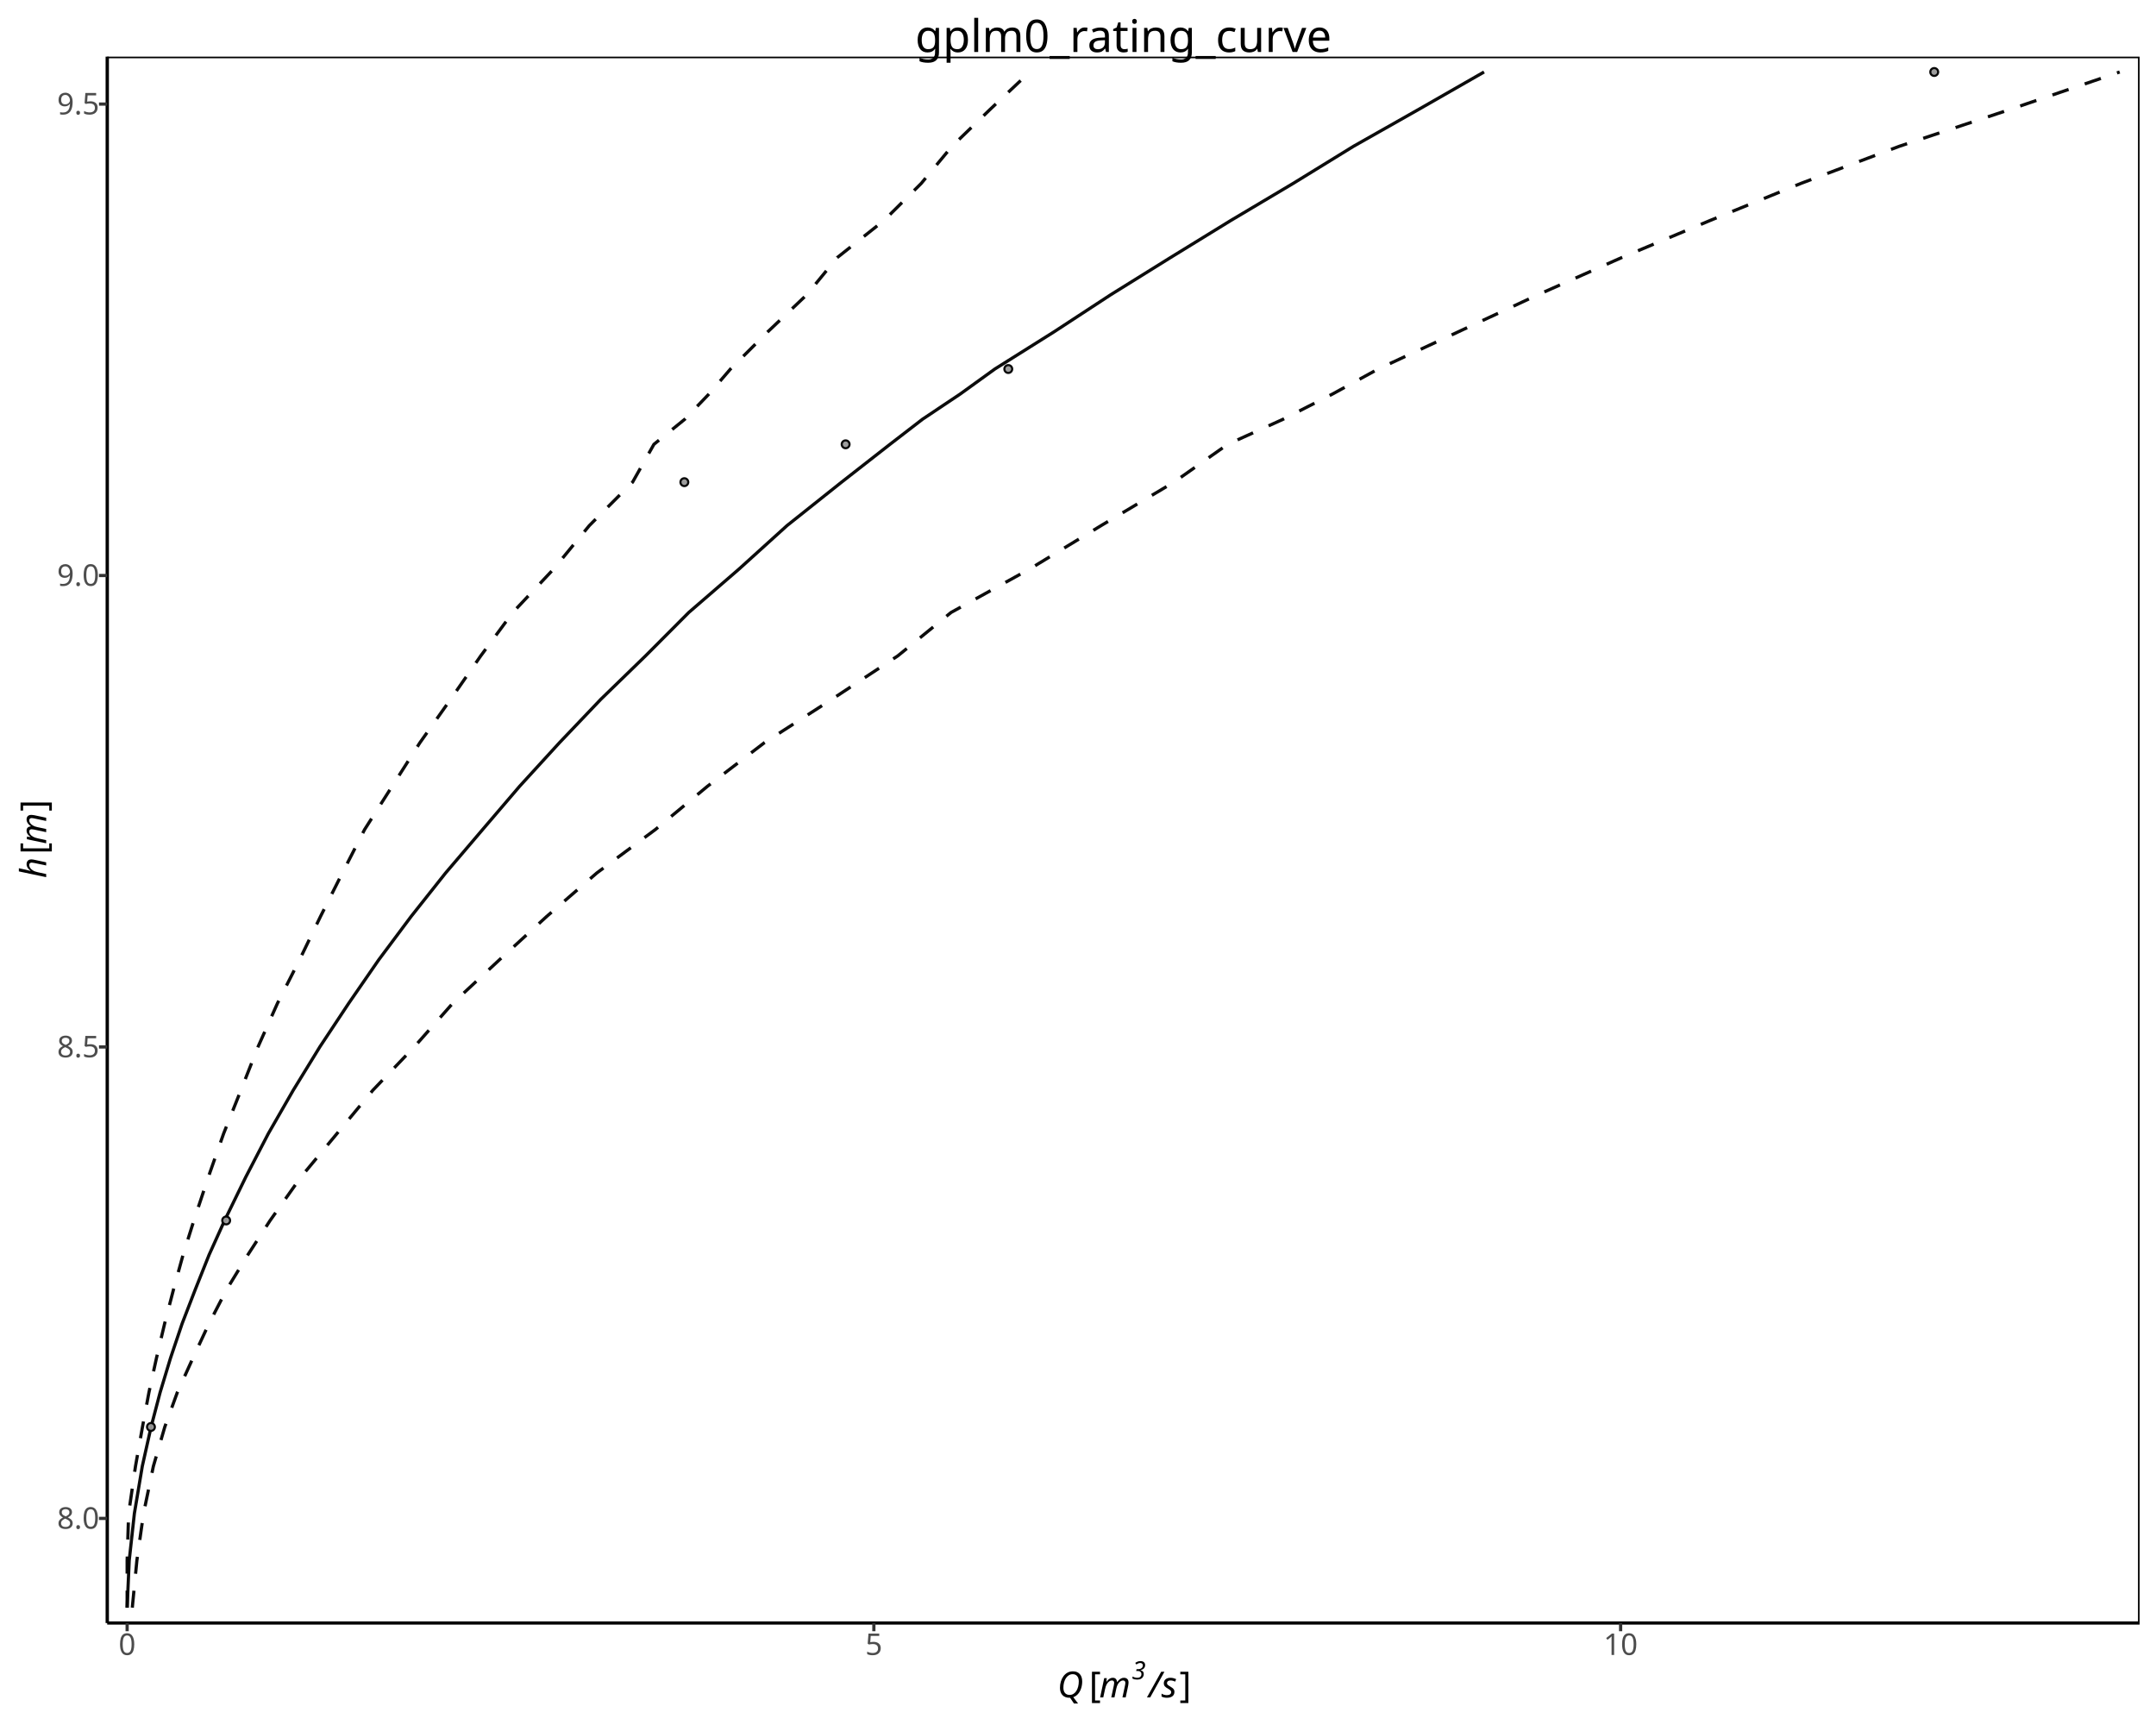
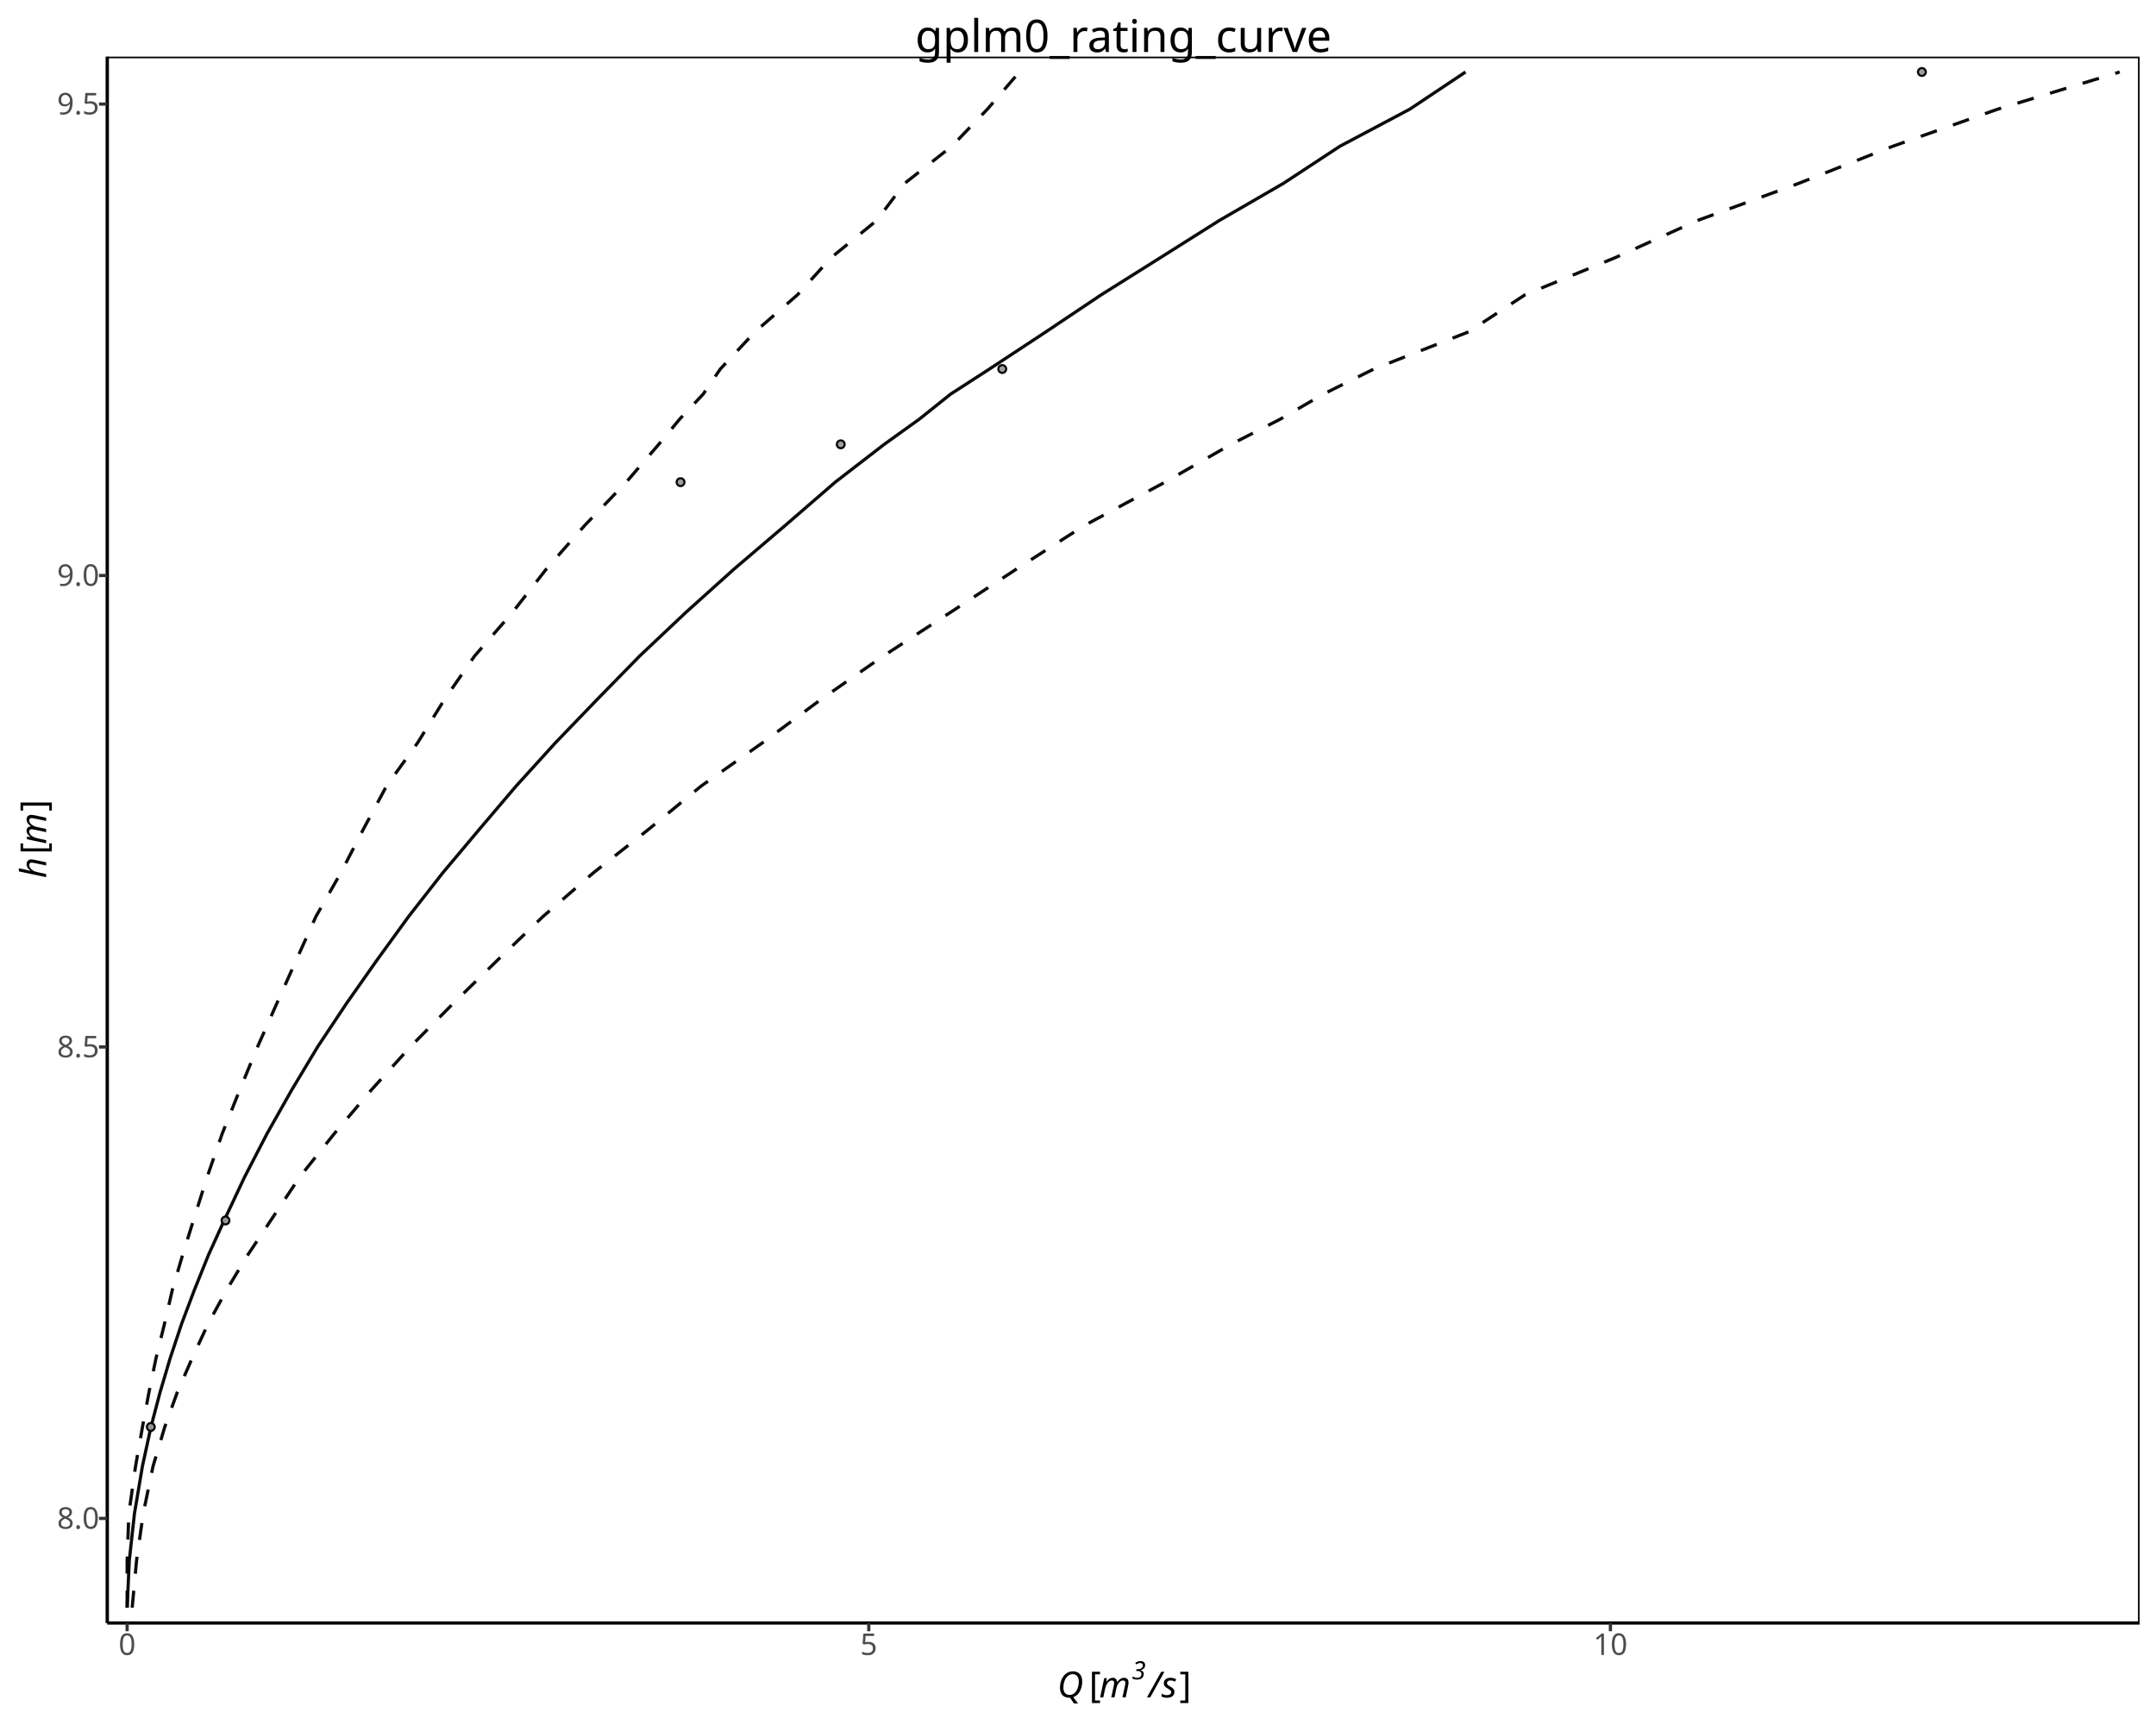
<svg xmlns="http://www.w3.org/2000/svg" class="svglite" data-engine-version="2.0" width="720.00pt" height="576.00pt" viewBox="0 0 720.00 576.00">
  <defs>
    <style type="text/css">
    .svglite line, .svglite polyline, .svglite polygon, .svglite path, .svglite rect, .svglite circle {
      fill: none;
      stroke: #000000;
      stroke-linecap: round;
      stroke-linejoin: round;
      stroke-miterlimit: 10.00;
    }
  </style>
  </defs>
  <rect width="100%" height="100%" style="stroke: none; fill: #FFFFFF;" />
  <defs>
    <clipPath id="cpMC4wMHw3MjAuMDB8MC4wMHw1NzYuMDA=">
      <rect x="0.00" y="0.00" width="720.00" height="576.00" />
    </clipPath>
  </defs>
  <g clip-path="url(#cpMC4wMHw3MjAuMDB8MC4wMHw1NzYuMDA=)">
    <rect x="0.00" y="0.00" width="720.00" height="576.00" style="stroke-width: 1.07; stroke: #FFFFFF; fill: #FFFFFF;" />
  </g>
  <defs>
    <clipPath id="cpMzUuODB8NzE0LjUyfDE4LjkyfDU0MS45NQ==">
      <rect x="35.80" y="18.92" width="678.72" height="523.03" />
    </clipPath>
  </defs>
  <g clip-path="url(#cpMzUuODB8NzE0LjUyfDE4LjkyfDU0MS45NQ==)">
    <rect x="35.80" y="18.92" width="678.72" height="523.03" style="stroke-width: 1.07; stroke: none; fill: #FFFFFF;" />
-     <polyline points="42.46,536.82 43.15,521.08 44.88,505.34 47.52,489.59 50.45,476.48 53.46,464.99 56.94,453.49 60.81,442.00 65.24,430.51 69.82,419.02 75.01,407.53 82.08,393.02 89.61,378.52 97.94,364.02 106.84,349.52 116.45,335.02 126.46,320.52 137.29,306.02 148.80,291.51 161.16,277.01 173.56,262.51 186.82,248.01 200.64,233.51 215.57,219.01 230.02,204.51 246.81,190.00 262.83,175.50 281.04,161.00 297.21,148.36 308.08,139.98 320.62,131.60 332.23,123.22 351.97,110.82 370.91,98.43 390.85,86.03 411.02,73.63 431.86,61.24 452.02,48.84 473.93,36.44 495.60,24.04 " style="stroke-width: 1.07; stroke: #000000; stroke-opacity: 0.95; stroke-linecap: butt;" />
-     <polyline points="42.46,536.82 42.46,521.08 42.96,505.34 45.25,489.59 47.58,476.48 49.73,464.99 52.25,453.49 54.97,442.00 57.96,430.51 61.13,419.02 64.75,407.53 69.58,393.02 74.68,378.52 80.46,364.02 86.18,349.52 92.66,335.02 100.02,320.52 107.03,306.02 114.33,291.51 121.75,277.01 130.98,262.51 140.22,248.01 150.48,233.51 160.54,219.01 171.25,204.51 184.88,190.00 196.80,175.50 211.25,161.00 218.38,148.36 228.70,139.98 236.72,131.60 243.94,123.22 256.37,110.82 269.41,98.43 279.57,86.03 295.19,73.63 307.65,61.24 317.92,48.84 330.74,36.44 343.88,24.04 " style="stroke-width: 1.07; stroke: #000000; stroke-opacity: 0.95; stroke-dasharray: 5.69,5.69; stroke-linecap: butt;" />
-     <polyline points="44.18,536.82 45.71,521.08 47.94,505.34 51.22,489.59 55.03,476.48 59.20,464.99 64.42,453.49 69.77,442.00 75.73,430.51 82.76,419.02 90.21,407.53 100.50,393.02 112.53,378.52 124.54,364.02 138.39,349.52 151.18,335.02 166.75,320.52 182.56,306.02 199.29,291.51 218.84,277.01 236.31,262.51 255.25,248.01 277.80,233.51 299.81,219.01 317.61,204.51 343.86,190.00 367.72,175.50 392.04,161.00 409.99,148.36 428.52,139.98 444.94,131.60 460.24,123.22 486.95,110.82 513.58,98.43 541.51,86.03 571.07,73.63 601.43,61.24 634.30,48.84 671.57,36.44 707.87,24.04 " style="stroke-width: 1.07; stroke: #000000; stroke-opacity: 0.95; stroke-dasharray: 5.69,5.69; stroke-linecap: butt;" />
-     <circle cx="50.41" cy="476.48" r="1.31" style="stroke-width: 0.71; stroke: #000000; stroke-opacity: 0.95; fill: #999999; fill-opacity: 0.95;" />
-     <circle cx="75.53" cy="407.53" r="1.31" style="stroke-width: 0.71; stroke: #000000; stroke-opacity: 0.95; fill: #999999; fill-opacity: 0.95;" />
-     <circle cx="228.54" cy="161.00" r="1.31" style="stroke-width: 0.71; stroke: #000000; stroke-opacity: 0.95; fill: #999999; fill-opacity: 0.95;" />
-     <circle cx="282.40" cy="148.36" r="1.31" style="stroke-width: 0.71; stroke: #000000; stroke-opacity: 0.95; fill: #999999; fill-opacity: 0.95;" />
-     <circle cx="336.72" cy="123.22" r="1.31" style="stroke-width: 0.71; stroke: #000000; stroke-opacity: 0.95; fill: #999999; fill-opacity: 0.95;" />
-     <circle cx="645.94" cy="24.04" r="1.31" style="stroke-width: 0.71; stroke: #000000; stroke-opacity: 0.95; fill: #999999; fill-opacity: 0.95;" />
+     <polyline points="42.46,536.82 43.18,521.08 44.91,505.34 47.56,489.59 50.41,476.48 53.43,464.99 56.84,453.49 60.66,442.00 65.00,430.51 69.63,419.02 74.86,407.53 81.68,393.02 89.19,378.52 97.38,364.02 106.09,349.52 115.74,335.02 125.94,320.52 136.47,306.02 147.81,291.51 160.00,277.01 172.33,262.51 185.50,248.01 199.47,233.51 213.66,219.01 229.02,204.51 245.16,190.00 262.17,175.50 278.92,161.00 295.30,148.36 306.98,139.98 317.46,131.60 330.43,123.22 349.26,110.82 367.77,98.43 387.52,86.03 407.17,73.63 428.58,61.24 447.46,48.84 470.83,36.44 489.41,24.04 " style="stroke-width: 1.07; stroke: #000000; stroke-opacity: 0.95; stroke-linecap: butt;" />
+     <polyline points="42.46,536.82 42.46,521.08 43.03,505.34 45.27,489.59 47.58,476.48 49.73,464.99 52.11,453.49 54.94,442.00 57.60,430.51 60.99,419.02 64.58,407.53 69.17,393.02 74.22,378.52 80.03,364.02 86.02,349.52 92.46,335.02 98.97,320.52 105.51,306.02 113.78,291.51 121.28,277.01 129.05,262.51 139.48,248.01 148.46,233.51 158.52,219.01 171.12,204.51 182.45,190.00 195.22,175.50 209.13,161.00 220.00,148.36 226.95,139.98 234.83,131.60 240.55,123.22 252.12,110.82 266.33,98.43 277.56,86.03 292.75,73.63 302.09,61.24 317.85,48.84 329.75,36.44 340.43,24.04 " style="stroke-width: 1.07; stroke: #000000; stroke-opacity: 0.95; stroke-dasharray: 5.69,5.69; stroke-linecap: butt;" />
+     <polyline points="44.14,536.82 45.60,521.08 47.84,505.34 51.11,489.59 55.02,476.48 59.17,464.99 64.18,453.49 69.50,442.00 75.81,430.51 82.76,419.02 90.41,407.53 100.08,393.02 111.65,378.52 123.95,364.02 137.05,349.52 151.39,335.02 166.23,320.52 181.35,306.02 198.08,291.51 216.49,277.01 234.10,262.51 254.65,248.01 274.22,233.51 295.03,219.01 317.35,204.51 339.47,190.00 362.07,175.50 389.06,161.00 411.13,148.36 427.51,139.98 441.93,131.60 458.80,123.22 490.42,110.82 509.29,98.43 539.41,86.03 566.86,73.63 600.65,61.24 632.09,48.84 667.19,36.44 707.87,24.04 " style="stroke-width: 1.07; stroke: #000000; stroke-opacity: 0.95; stroke-dasharray: 5.69,5.69; stroke-linecap: butt;" />
+     <circle cx="50.36" cy="476.48" r="1.31" style="stroke-width: 0.71; stroke: #000000; stroke-opacity: 0.95; fill: #999999; fill-opacity: 0.95;" />
+     <circle cx="75.31" cy="407.53" r="1.31" style="stroke-width: 0.71; stroke: #000000; stroke-opacity: 0.95; fill: #999999; fill-opacity: 0.95;" />
+     <circle cx="227.27" cy="161.00" r="1.31" style="stroke-width: 0.71; stroke: #000000; stroke-opacity: 0.95; fill: #999999; fill-opacity: 0.95;" />
+     <circle cx="280.77" cy="148.36" r="1.31" style="stroke-width: 0.71; stroke: #000000; stroke-opacity: 0.95; fill: #999999; fill-opacity: 0.95;" />
+     <circle cx="334.71" cy="123.22" r="1.31" style="stroke-width: 0.71; stroke: #000000; stroke-opacity: 0.95; fill: #999999; fill-opacity: 0.95;" />
+     <circle cx="641.82" cy="24.04" r="1.31" style="stroke-width: 0.71; stroke: #000000; stroke-opacity: 0.95; fill: #999999; fill-opacity: 0.95;" />
    <rect x="35.80" y="18.92" width="678.72" height="523.03" style="stroke-width: 1.07;" />
  </g>
  <g clip-path="url(#cpMC4wMHw3MjAuMDB8MC4wMHw1NzYuMDA=)">
    <polyline points="35.80,541.95 35.80,18.92 " style="stroke-width: 1.07; stroke-linecap: butt;" />
    <text x="26.11" y="510.46" text-anchor="middle" style="font-size: 10.00px; fill: #4D4D4D; font-family: sans;" textLength="13.90px" lengthAdjust="spacingAndGlyphs">8.0</text>
    <text x="26.11" y="353.04" text-anchor="middle" style="font-size: 10.00px; fill: #4D4D4D; font-family: sans;" textLength="13.90px" lengthAdjust="spacingAndGlyphs">8.5</text>
    <text x="26.11" y="195.61" text-anchor="middle" style="font-size: 10.00px; fill: #4D4D4D; font-family: sans;" textLength="13.90px" lengthAdjust="spacingAndGlyphs">9.0</text>
    <text x="26.11" y="38.19" text-anchor="middle" style="font-size: 10.00px; fill: #4D4D4D; font-family: sans;" textLength="13.90px" lengthAdjust="spacingAndGlyphs">9.5</text>
    <polyline points="33.06,507.02 35.80,507.02 " style="stroke-width: 1.07; stroke: #333333; stroke-linecap: butt;" />
    <polyline points="33.06,349.59 35.80,349.59 " style="stroke-width: 1.07; stroke: #333333; stroke-linecap: butt;" />
    <polyline points="33.06,192.17 35.80,192.17 " style="stroke-width: 1.07; stroke: #333333; stroke-linecap: butt;" />
    <polyline points="33.06,34.75 35.80,34.75 " style="stroke-width: 1.07; stroke: #333333; stroke-linecap: butt;" />
    <polyline points="35.80,541.95 714.52,541.95 " style="stroke-width: 1.07; stroke-linecap: butt;" />
    <polyline points="42.46,544.69 42.46,541.95 " style="stroke-width: 1.07; stroke: #333333; stroke-linecap: butt;" />
-     <polyline points="291.83,544.69 291.83,541.95 " style="stroke-width: 1.07; stroke: #333333; stroke-linecap: butt;" />
-     <polyline points="541.21,544.69 541.21,541.95 " style="stroke-width: 1.07; stroke: #333333; stroke-linecap: butt;" />
+     <polyline points="290.13,544.69 290.13,541.95 " style="stroke-width: 1.07; stroke: #333333; stroke-linecap: butt;" />
+     <polyline points="537.80,544.69 537.80,541.95 " style="stroke-width: 1.07; stroke: #333333; stroke-linecap: butt;" />
    <text x="42.46" y="552.61" text-anchor="middle" style="font-size: 10.00px; fill: #4D4D4D; font-family: sans;" textLength="5.56px" lengthAdjust="spacingAndGlyphs">0</text>
-     <text x="291.83" y="552.61" text-anchor="middle" style="font-size: 10.00px; fill: #4D4D4D; font-family: sans;" textLength="5.56px" lengthAdjust="spacingAndGlyphs">5</text>
-     <text x="541.21" y="552.61" text-anchor="middle" style="font-size: 10.00px; fill: #4D4D4D; font-family: sans;" textLength="11.12px" lengthAdjust="spacingAndGlyphs">10</text>
+     <text x="290.13" y="552.61" text-anchor="middle" style="font-size: 10.00px; fill: #4D4D4D; font-family: sans;" textLength="5.56px" lengthAdjust="spacingAndGlyphs">5</text>
+     <text x="537.80" y="552.61" text-anchor="middle" style="font-size: 10.00px; fill: #4D4D4D; font-family: sans;" textLength="11.12px" lengthAdjust="spacingAndGlyphs">10</text>
    <text x="353.12" y="566.78" style="font-size: 12.00px; font-style: italic; font-family: sans;" textLength="9.34px" lengthAdjust="spacingAndGlyphs">Q</text>
    <text x="363.71" y="566.78" style="font-size: 12.00px; font-family: sans;" textLength="3.33px" lengthAdjust="spacingAndGlyphs">[</text>
    <text x="367.05" y="566.78" style="font-size: 12.00px; font-style: italic; font-family: sans;" textLength="10.00px" lengthAdjust="spacingAndGlyphs">m</text>
    <text x="378.01" y="560.76" style="font-size: 8.40px; font-style: italic; font-family: sans;" textLength="4.67px" lengthAdjust="spacingAndGlyphs">3</text>
    <text x="383.57" y="566.78" style="font-size: 12.00px; font-style: italic; font-family: sans;" textLength="9.34px" lengthAdjust="spacingAndGlyphs">/s</text>
    <text x="393.87" y="566.78" style="font-size: 12.00px; font-family: sans;" textLength="3.33px" lengthAdjust="spacingAndGlyphs">]</text>
    <text transform="translate(15.42,293.24) rotate(-90)" style="font-size: 12.00px; font-style: italic; font-family: sans;" textLength="6.67px" lengthAdjust="spacingAndGlyphs">h</text>
    <text transform="translate(15.42,285.26) rotate(-90)" style="font-size: 12.00px; font-family: sans;" textLength="3.33px" lengthAdjust="spacingAndGlyphs">[</text>
    <text transform="translate(15.42,281.93) rotate(-90)" style="font-size: 12.00px; font-style: italic; font-family: sans;" textLength="10.00px" lengthAdjust="spacingAndGlyphs">m</text>
    <text transform="translate(15.42,270.96) rotate(-90)" style="font-size: 12.00px; font-family: sans;" textLength="3.33px" lengthAdjust="spacingAndGlyphs">]</text>
    <text x="375.16" y="17.36" text-anchor="middle" style="font-size: 15.00px; font-family: sans;" textLength="131.76px" lengthAdjust="spacingAndGlyphs">gplm0_rating_curve</text>
  </g>
</svg>
